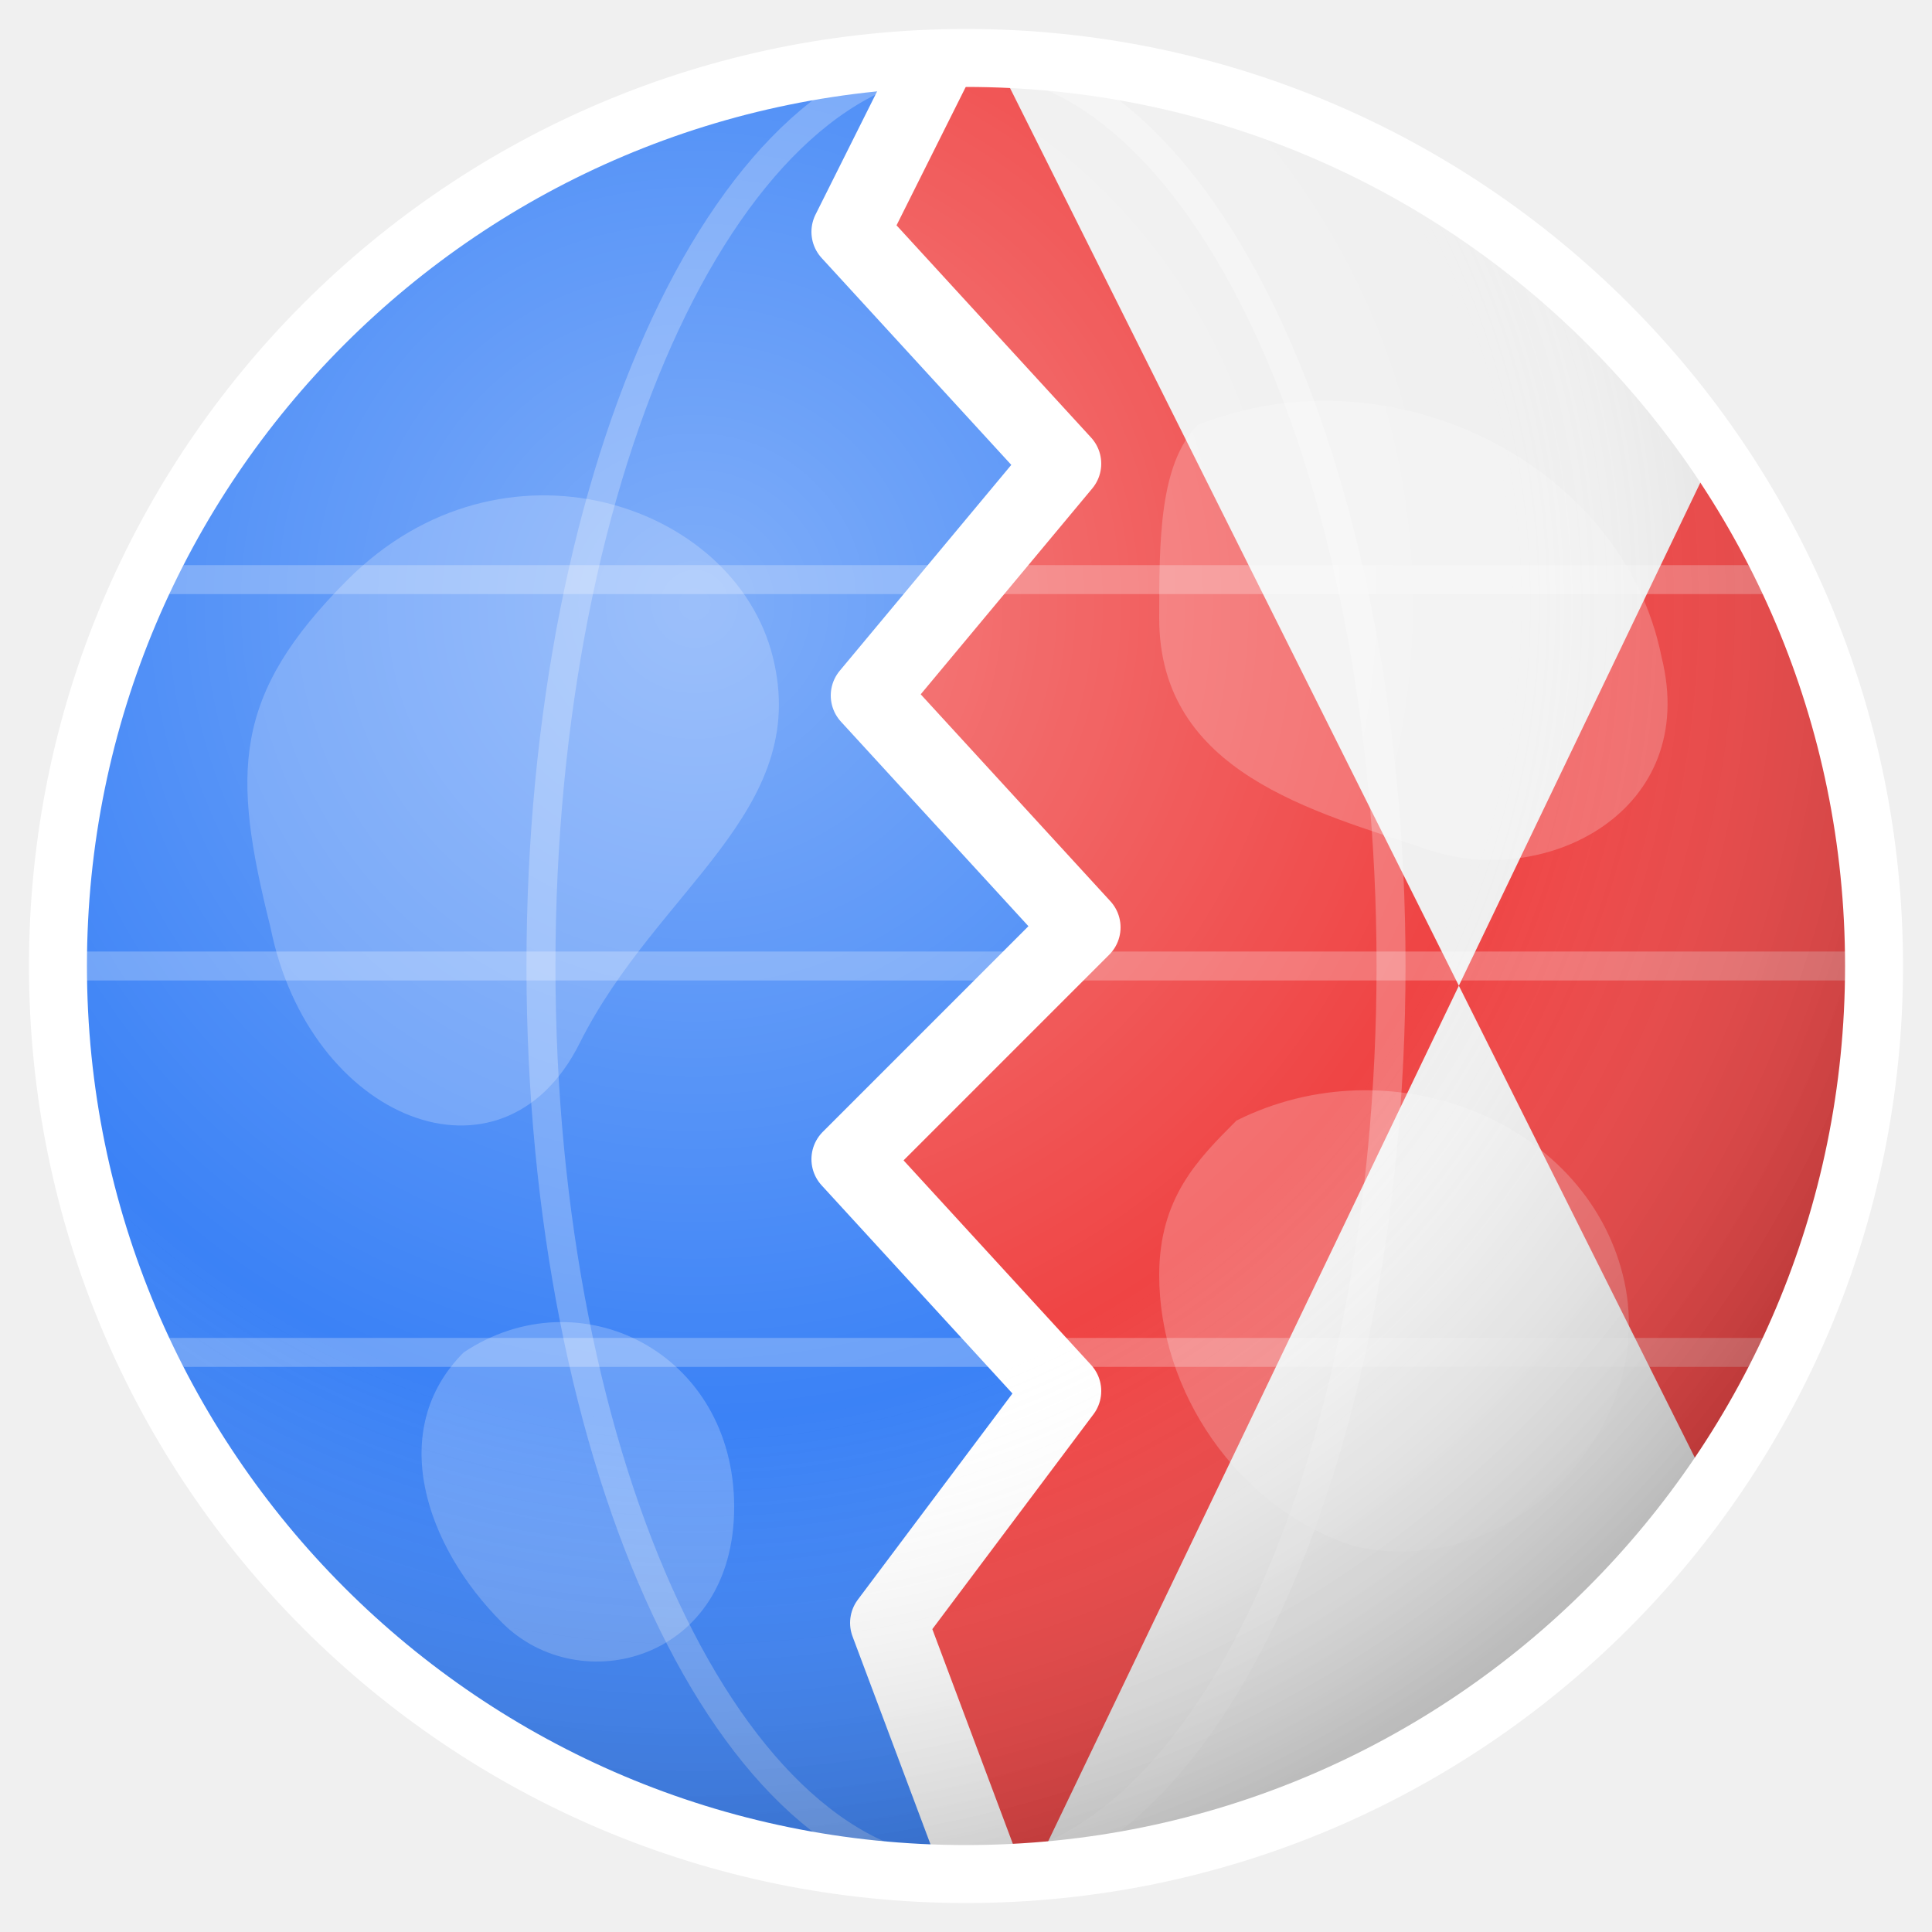
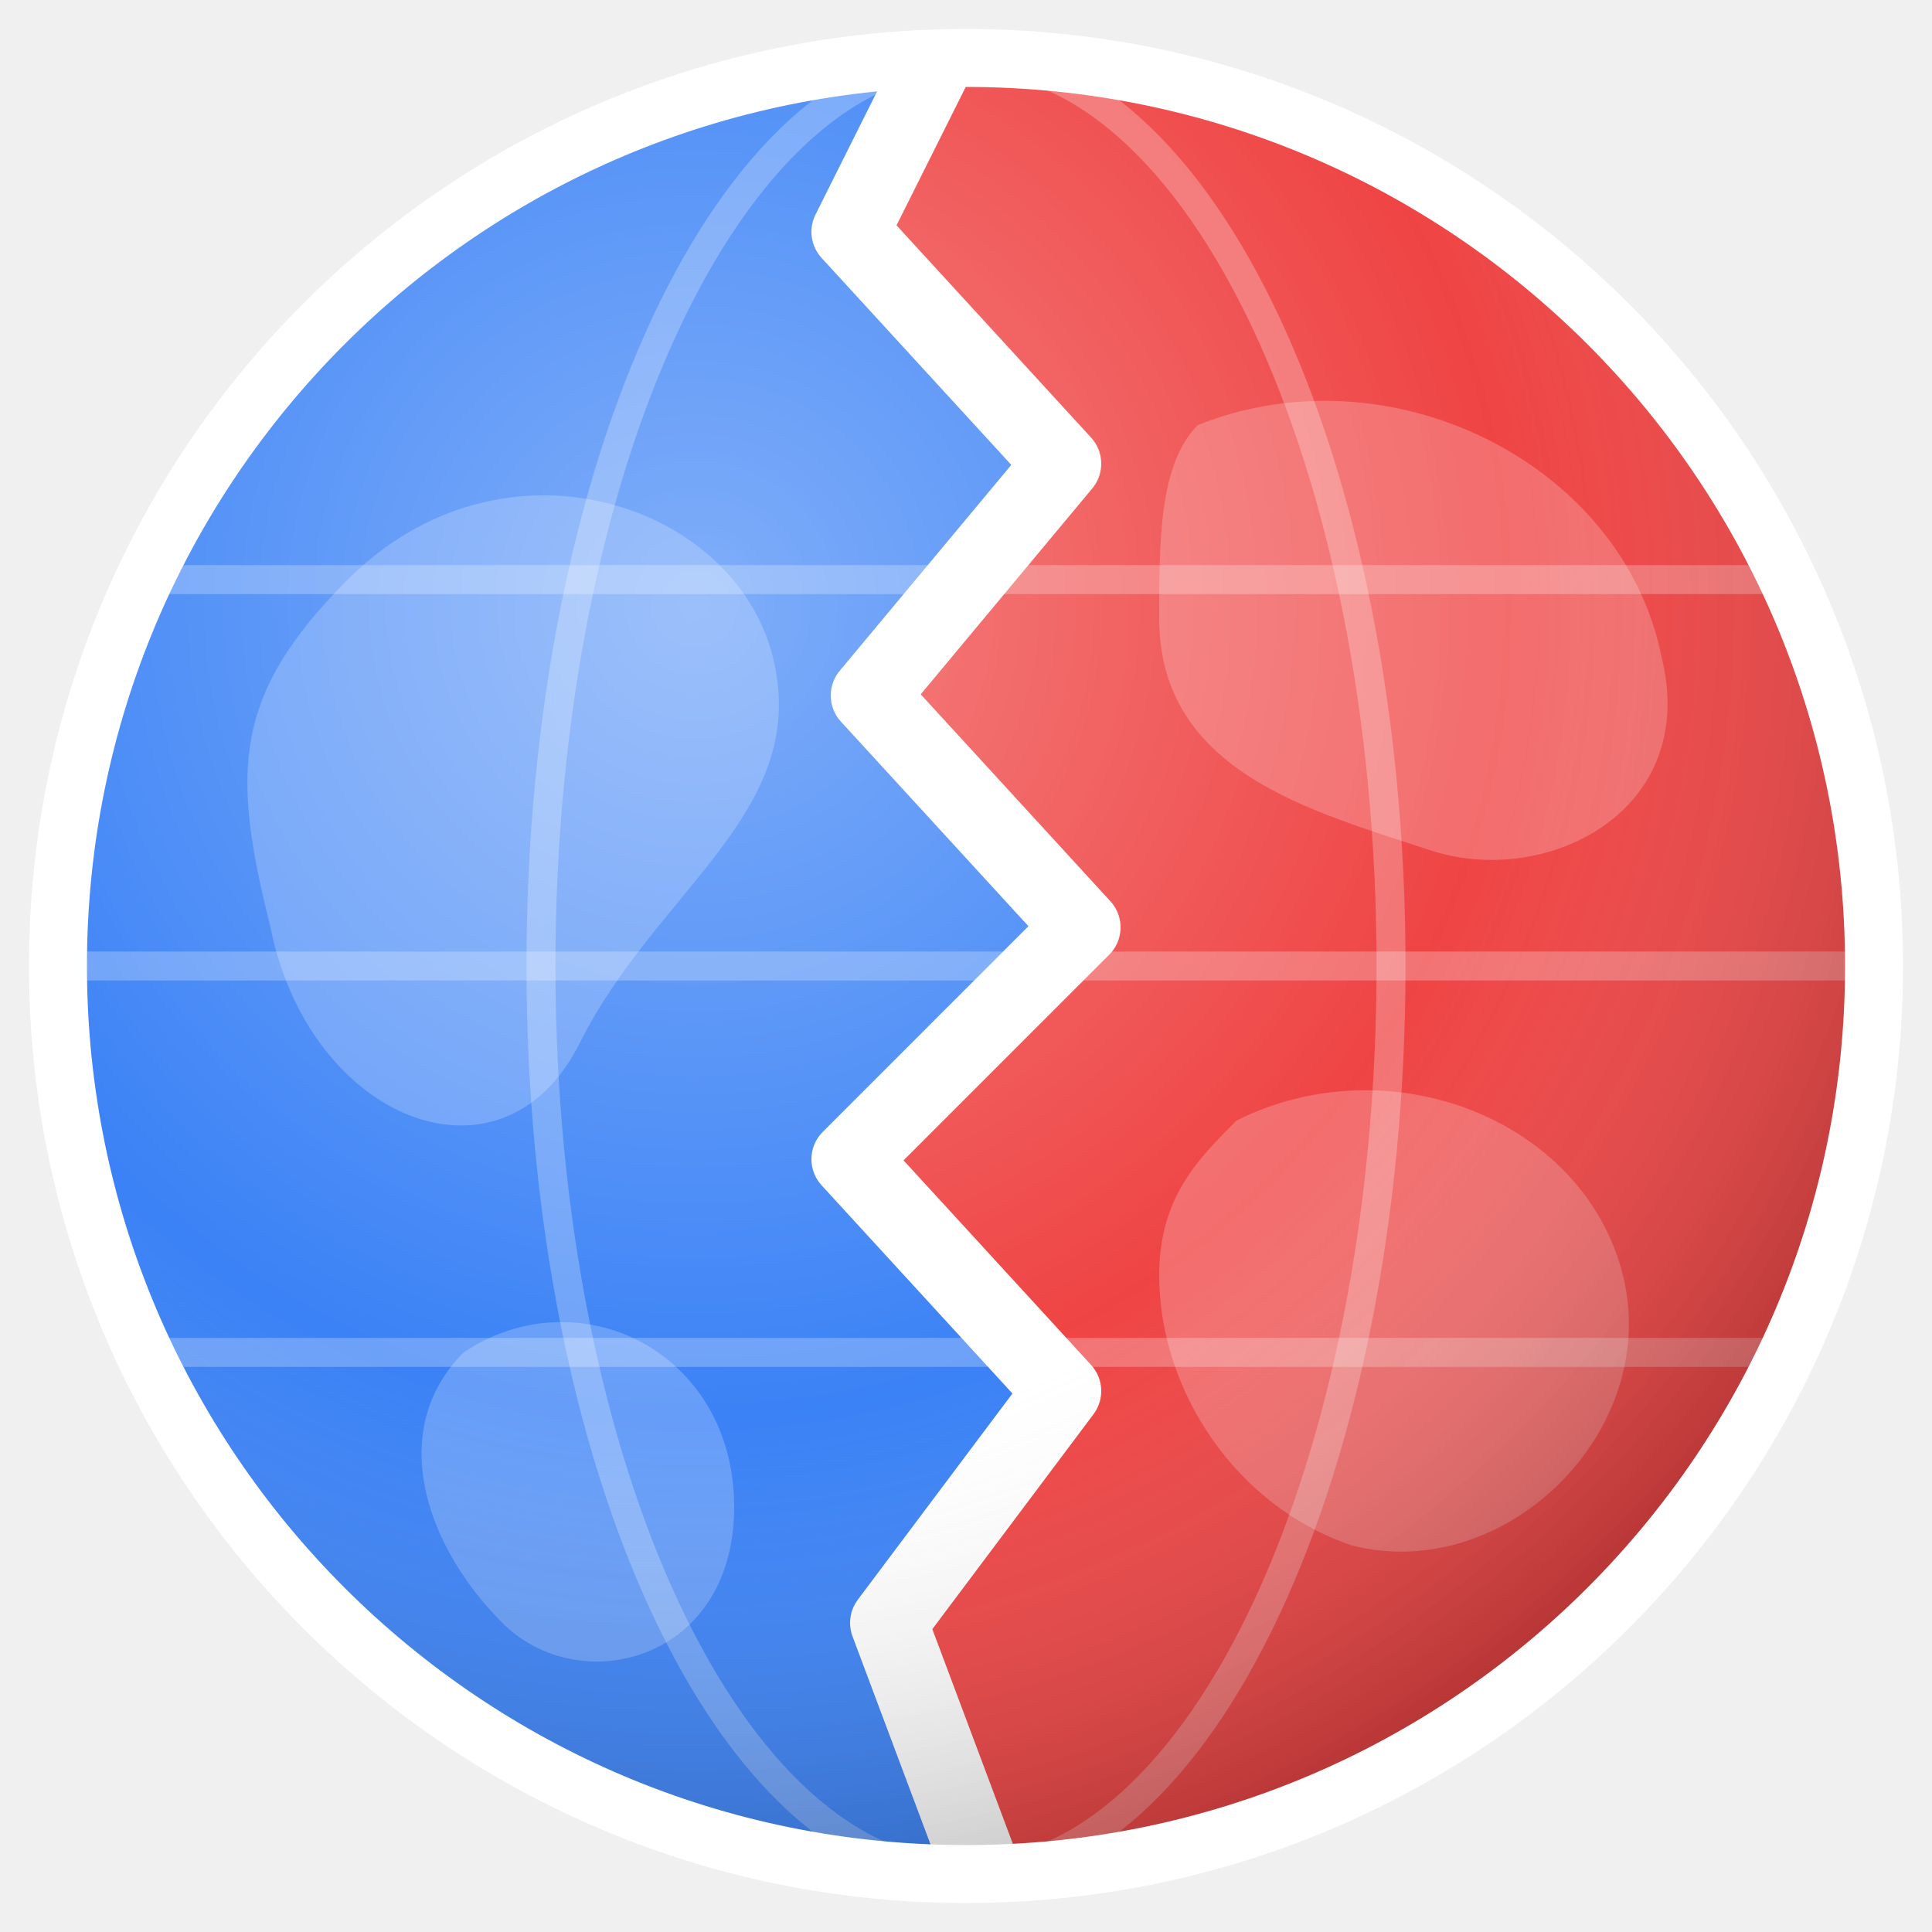
<svg xmlns="http://www.w3.org/2000/svg" viewBox="0 0 100 100">
  <defs>
    <clipPath id="bl-globe">
      <circle cx="50" cy="50" r="47" />
    </clipPath>
    <radialGradient id="bl-shine" cx="35%" cy="30%" r="75%">
      <stop offset="0" stop-color="#fff" stop-opacity="0.35" />
      <stop offset="0.6" stop-color="#fff" stop-opacity="0" />
      <stop offset="1" stop-color="#000" stop-opacity="0.25" />
    </radialGradient>
  </defs>
  <g clip-path="url(#bl-globe)">
    <polygon points="0,0 50,0 44,12 55,24 45,36 56,48 44,60 55,72 46,84 52,100 0,100" fill="#3b82f6" />
-     <polygon points="52,100 46,84 55,72 44,60 56,48 45,36 55,24 44,12 50,0 100,100 100,0" fill="#ef4444" />
+     <polygon points="50,0 44,12 55,24 45,36 56,48 44,60 55,72 46,84 52,100 100,100 100,0" fill="#ef4444" />
    <path d="M18 30C26 22 38 26 40 34C42 42 34 46 30 54C26 62 16 58 14 48C12 40 12 36 18 30Z" fill="#fff" fill-opacity="0.22" />
    <path d="M24 70C30 66 38 70 38 78C38 86 30 88 26 84C22 80 20 74 24 70Z" fill="#fff" fill-opacity="0.22" />
    <path d="M62 22C72 18 84 24 86 34C88 42 80 46 74 44C68 42 60 40 60 32C60 28 60 24 62 22Z" fill="#fff" fill-opacity="0.22" />
    <path d="M64 58C72 54 82 58 84 66C86 74 78 82 70 80C64 78 60 72 60 66C60 62 62 60 64 58Z" fill="#fff" fill-opacity="0.22" />
    <g fill="none" stroke="#fff" stroke-opacity="0.25" stroke-width="1.5">
      <ellipse cx="50" cy="50" rx="22" ry="47" />
      <path d="M3 50H97M8 30H92M8 70H92" />
    </g>
    <polyline class="border" points="50,0 44,12 55,24 45,36 56,48 44,60 55,72 46,84 52,100" fill="none" stroke="#fff" stroke-width="4" stroke-linejoin="round" stroke-linecap="round" />
    <circle cx="50" cy="50" r="47" fill="url(#bl-shine)" />
  </g>
  <circle cx="50" cy="50" r="47" fill="none" stroke="#fff" stroke-width="3" />
</svg>
